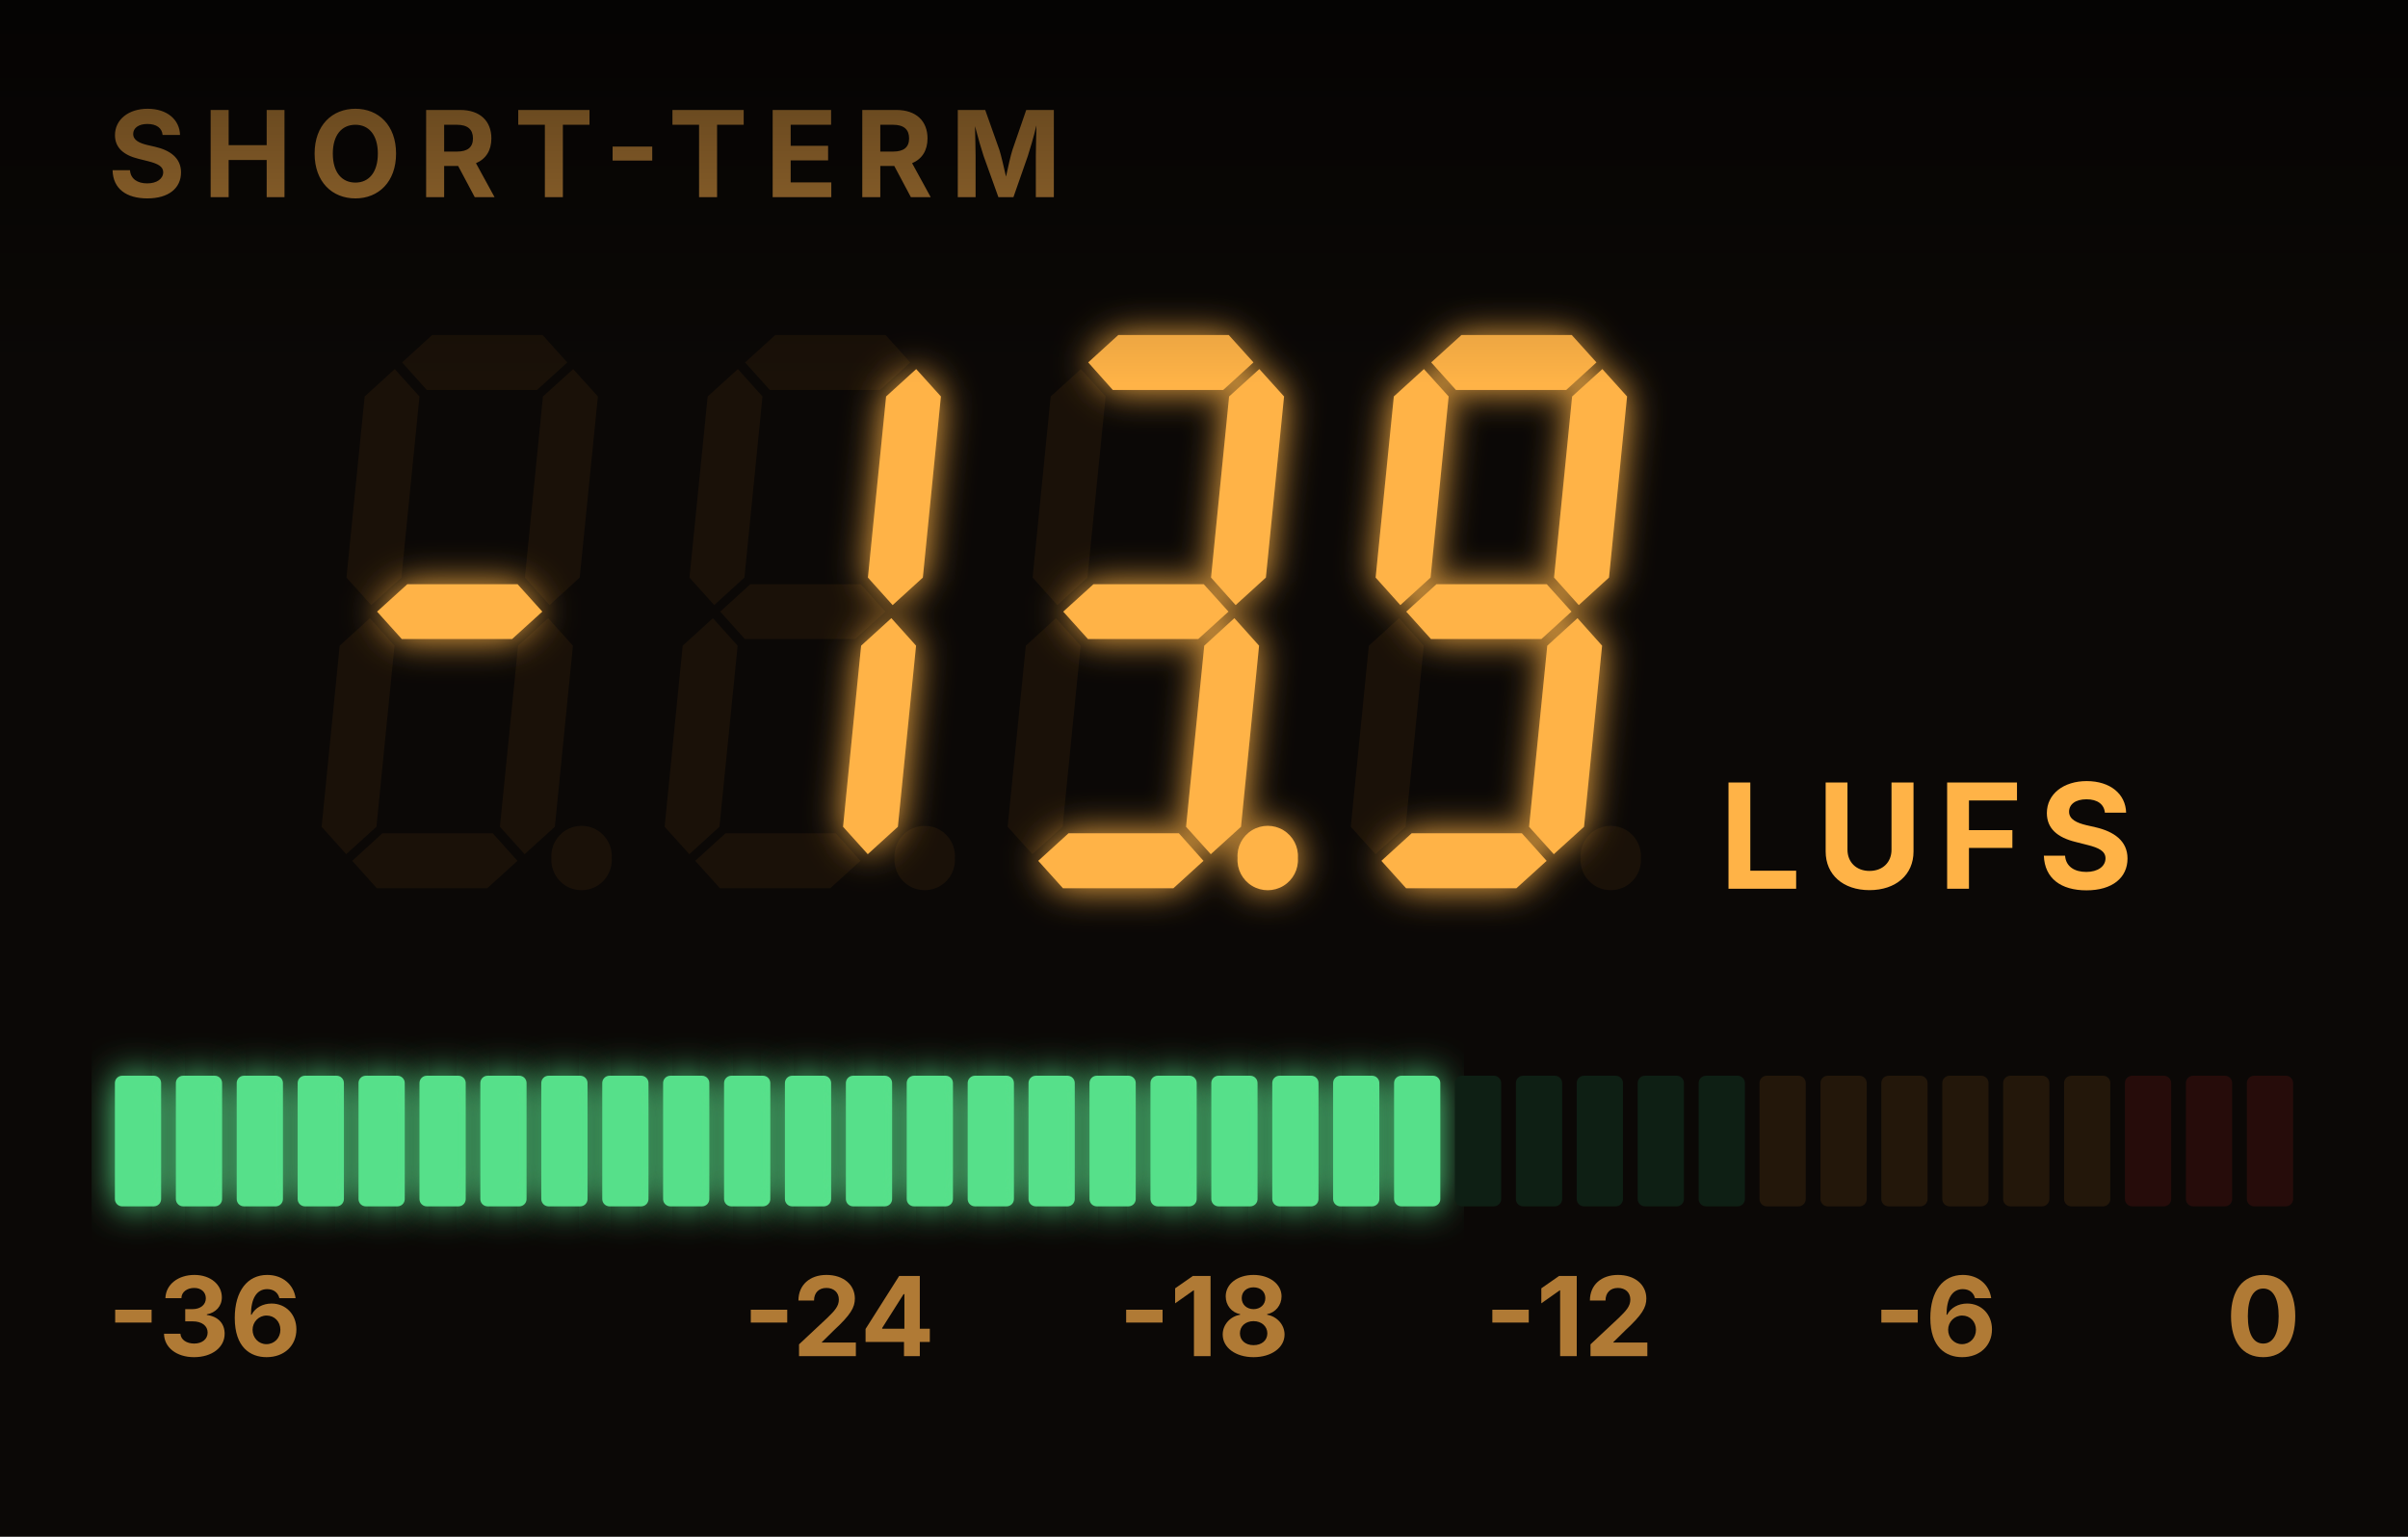
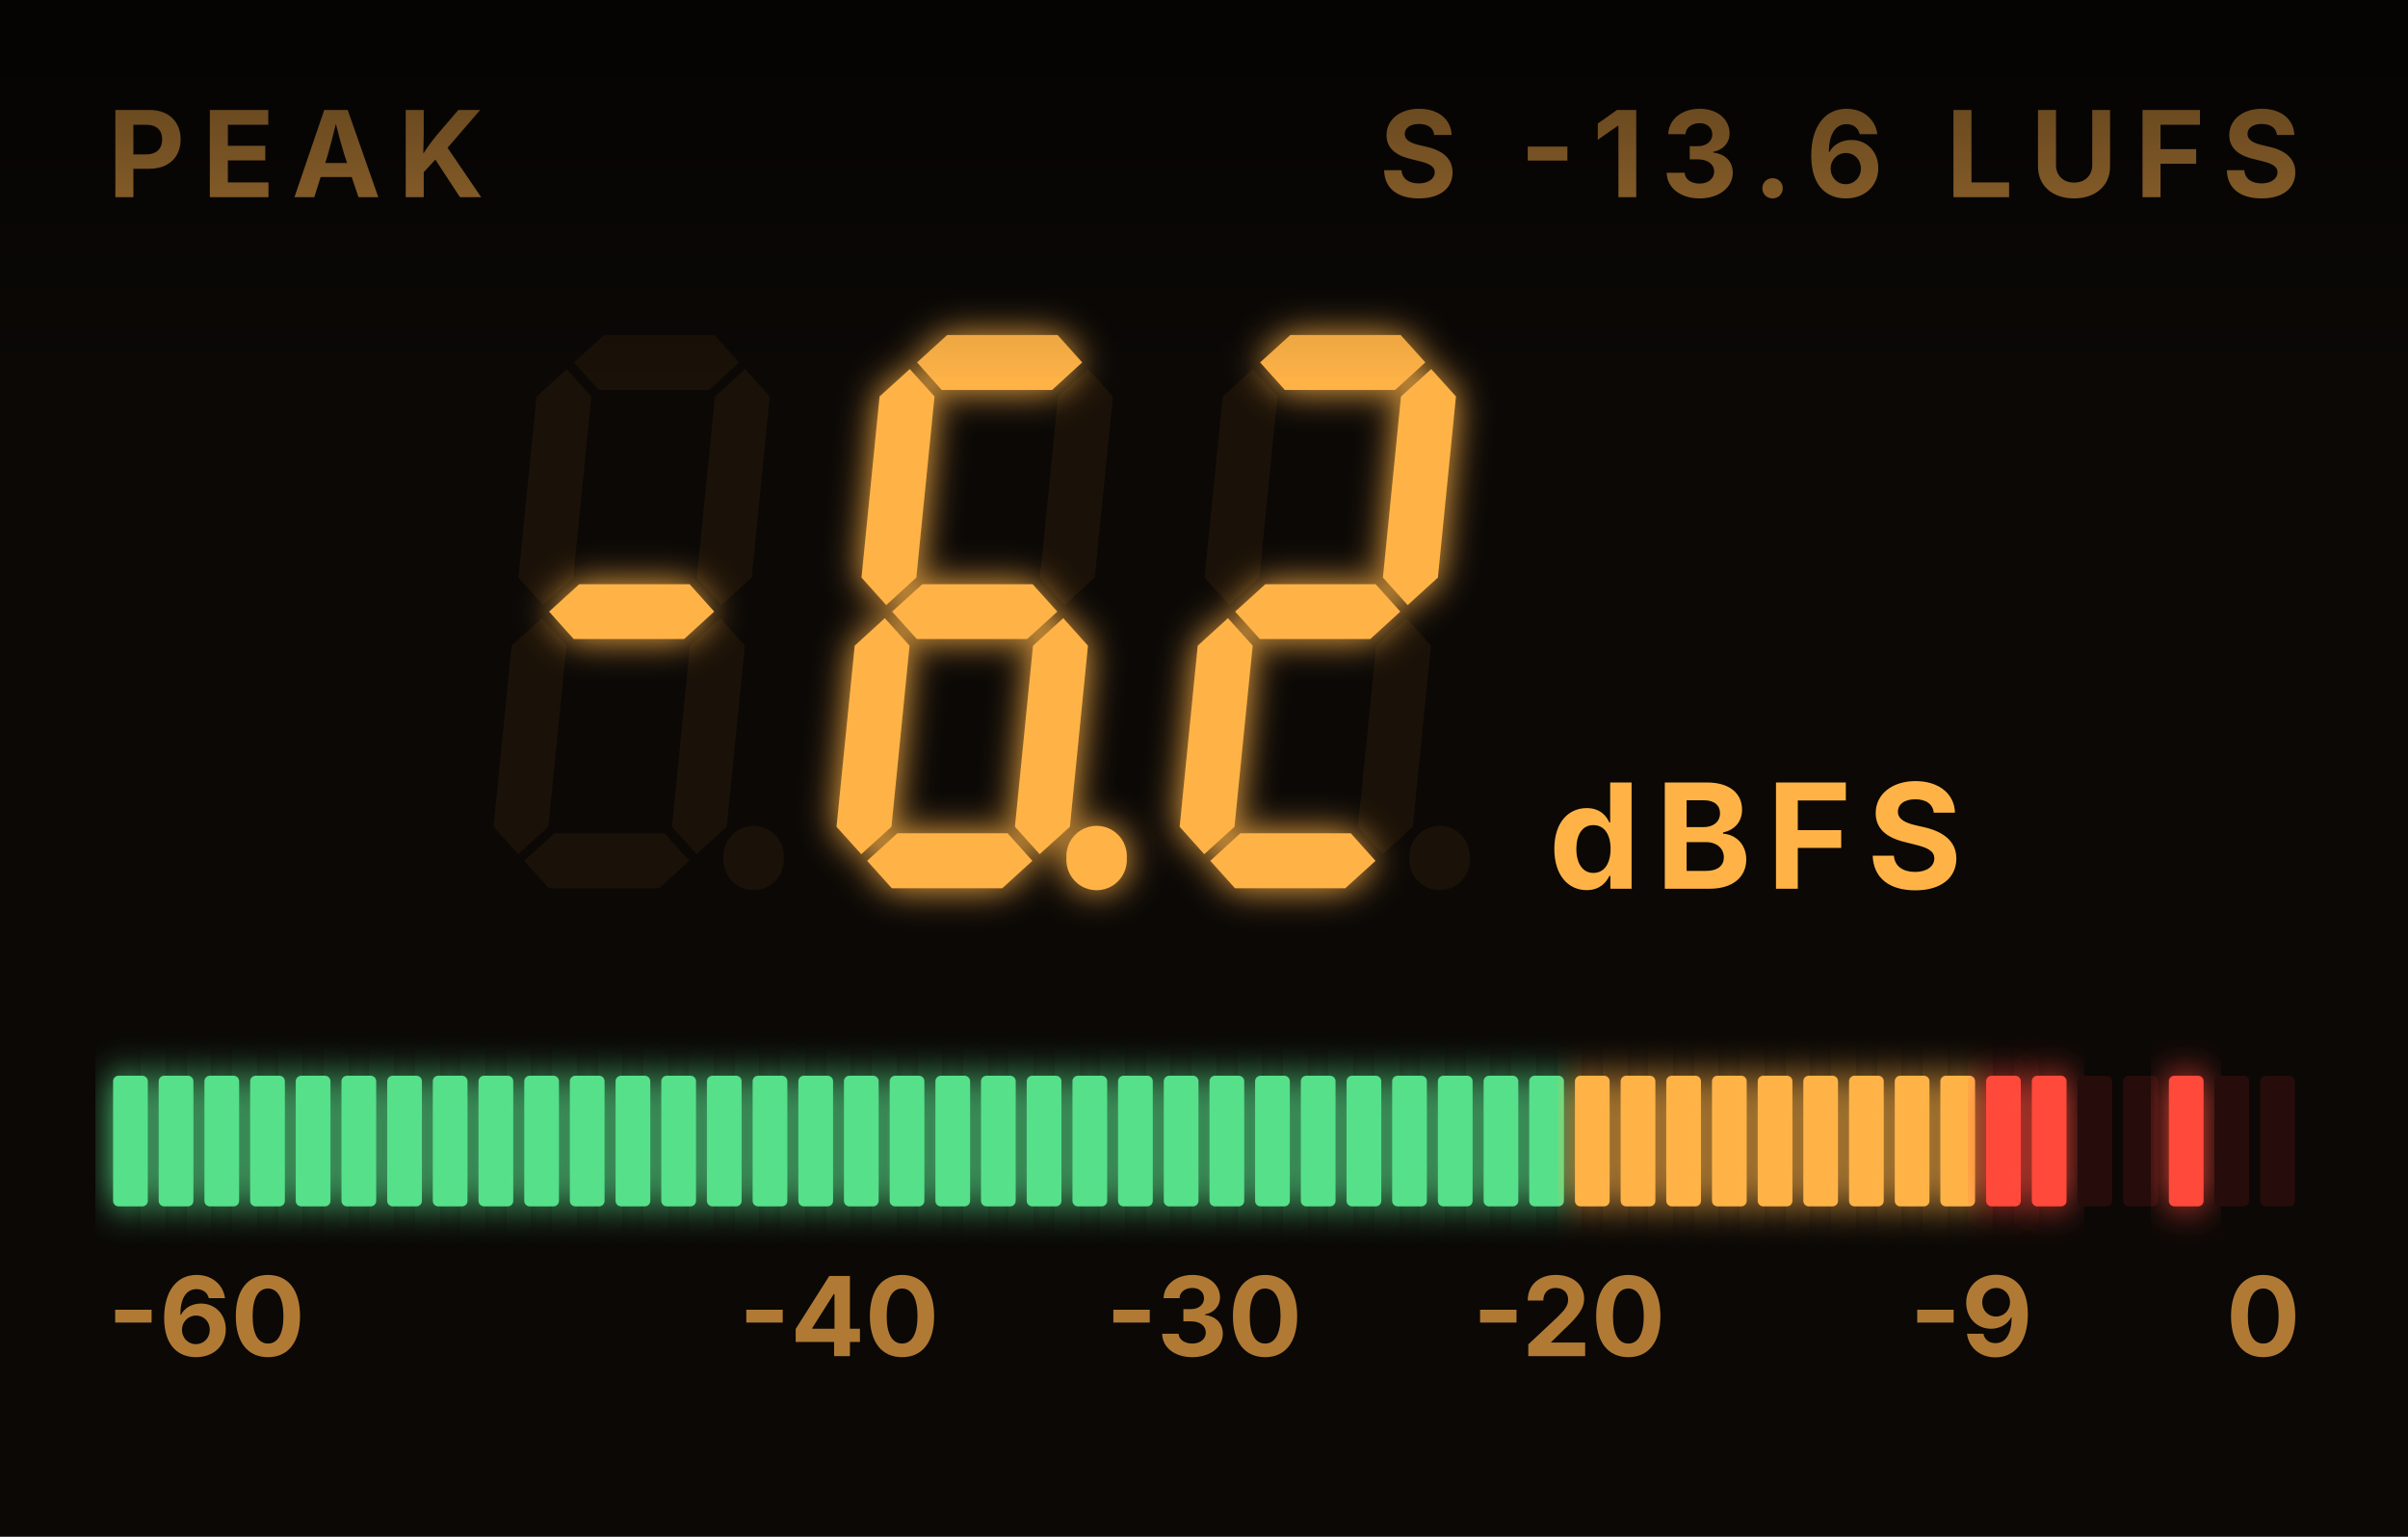
<svg xmlns="http://www.w3.org/2000/svg" width="188" height="120" viewBox="0 0 188 120">
  <defs>
    <filter id="glow" x="-50%" y="-50%" width="200%" height="200%">
      <feGaussianBlur stdDeviation="1.44" result="b" />
      <feMerge>
        <feMergeNode in="b" />
        <feMergeNode in="SourceGraphic" />
      </feMerge>
    </filter>
  </defs>
  <rect width="188" height="120" fill="#0B0806" />
  <defs>
    <linearGradient id="sh" x1="0" y1="0" x2="0" y2="1">
      <stop offset="0" stop-color="#000" stop-opacity="0.55" />
      <stop offset="0.25" stop-color="#000" stop-opacity="0" />
    </linearGradient>
  </defs>
-   <text x="8.4" y="15.4" font-size="9.36" fill="#B07A35" font-weight="700" text-anchor="start" letter-spacing="1.31" font-family="Inter, sans-serif">SHORT-TERM</text>
-   <path d="M31.39 28.30 L33.74 26.16 L42.36 26.16 L44.29 28.30 L41.93 30.45 L33.32 30.45 Z M44.75 28.82 L46.68 30.96 L45.26 45.10 L42.91 47.25 L40.98 45.10 L42.39 30.96 Z M42.80 48.27 L44.73 50.42 L43.32 64.56 L40.96 66.70 L39.03 64.56 L40.45 50.42 Z M27.50 67.22 L29.85 65.07 L38.47 65.07 L40.40 67.22 L38.04 69.36 L29.42 69.36 Z M28.88 48.27 L30.80 50.42 L29.39 64.56 L27.03 66.70 L25.11 64.56 L26.52 50.42 Z M30.82 28.82 L32.75 30.96 L31.34 45.10 L28.98 47.25 L27.05 45.10 L28.47 30.96 Z M29.44 47.76 L31.80 45.62 L40.41 45.62 L42.34 47.76 L39.98 49.90 L31.37 49.90 Z M43.05 67.00 a2.36 2.36 0 1 0 4.71 0 a2.36 2.36 0 1 0 -4.71 0 Z M58.17 28.30 L60.53 26.16 L69.14 26.16 L71.07 28.30 L68.71 30.45 L60.10 30.45 Z M71.53 28.82 L73.46 30.96 L72.05 45.10 L69.69 47.25 L67.76 45.10 L69.18 30.96 Z M69.59 48.27 L71.52 50.42 L70.10 64.56 L67.75 66.70 L65.82 64.56 L67.23 50.42 Z M54.28 67.22 L56.64 65.07 L65.25 65.07 L67.18 67.22 L64.82 69.36 L56.21 69.36 Z M55.66 48.27 L57.59 50.42 L56.17 64.56 L53.82 66.70 L51.89 64.56 L53.30 50.42 Z M57.61 28.82 L59.53 30.96 L58.12 45.10 L55.76 47.25 L53.83 45.10 L55.25 30.96 Z M56.23 47.76 L58.58 45.62 L67.20 45.62 L69.13 47.76 L66.77 49.90 L58.15 49.90 Z M69.84 67.00 a2.36 2.36 0 1 0 4.71 0 a2.36 2.36 0 1 0 -4.71 0 Z M84.96 28.30 L87.31 26.16 L95.93 26.16 L97.86 28.30 L95.50 30.45 L86.88 30.45 Z M98.32 28.82 L100.25 30.96 L98.83 45.10 L96.47 47.25 L94.55 45.10 L95.96 30.96 Z M96.37 48.27 L98.30 50.42 L96.89 64.56 L94.53 66.70 L92.60 64.56 L94.02 50.42 Z M81.06 67.22 L83.42 65.07 L92.04 65.07 L93.96 67.22 L91.61 69.36 L82.99 69.36 Z M82.44 48.27 L84.37 50.42 L82.96 64.56 L80.60 66.70 L78.67 64.56 L80.09 50.42 Z M84.39 28.82 L86.32 30.96 L84.90 45.10 L82.55 47.25 L80.62 45.10 L82.03 30.96 Z M83.01 47.76 L85.37 45.62 L93.98 45.62 L95.91 47.76 L93.55 49.90 L84.94 49.90 Z M96.62 67.00 a2.36 2.36 0 1 0 4.71 0 a2.36 2.36 0 1 0 -4.71 0 Z M111.74 28.30 L114.10 26.16 L122.71 26.16 L124.64 28.30 L122.28 30.45 L113.67 30.45 Z M125.10 28.82 L127.03 30.96 L125.62 45.10 L123.26 47.25 L121.33 45.10 L122.74 30.96 Z M123.16 48.27 L125.08 50.42 L123.67 64.56 L121.31 66.70 L119.38 64.56 L120.80 50.42 Z M107.85 67.22 L110.21 65.07 L118.82 65.07 L120.75 67.22 L118.39 69.36 L109.78 69.36 Z M109.23 48.27 L111.16 50.42 L109.74 64.56 L107.39 66.70 L105.46 64.56 L106.87 50.42 Z M111.17 28.82 L113.10 30.96 L111.69 45.10 L109.33 47.25 L107.40 45.10 L108.82 30.96 Z M109.79 47.76 L112.15 45.62 L120.76 45.62 L122.69 47.76 L120.34 49.90 L111.72 49.90 Z M123.40 67.00 a2.36 2.36 0 1 0 4.71 0 a2.36 2.36 0 1 0 -4.71 0 Z" fill="#1A1108" />
-   <path d="M29.44 47.76 L31.80 45.62 L40.41 45.62 L42.34 47.76 L39.98 49.90 L31.37 49.90 Z M71.53 28.82 L73.46 30.96 L72.05 45.10 L69.69 47.25 L67.76 45.10 L69.18 30.96 Z M69.59 48.27 L71.52 50.42 L70.10 64.56 L67.75 66.70 L65.82 64.56 L67.23 50.42 Z M84.96 28.30 L87.31 26.16 L95.93 26.16 L97.86 28.30 L95.50 30.45 L86.88 30.45 Z M98.32 28.82 L100.25 30.96 L98.83 45.10 L96.47 47.25 L94.55 45.10 L95.96 30.96 Z M96.37 48.27 L98.30 50.42 L96.89 64.56 L94.53 66.70 L92.60 64.56 L94.02 50.42 Z M81.06 67.22 L83.42 65.07 L92.04 65.07 L93.96 67.22 L91.61 69.36 L82.99 69.36 Z M83.01 47.76 L85.37 45.62 L93.98 45.62 L95.91 47.76 L93.55 49.90 L84.94 49.90 Z M96.62 67.00 a2.36 2.36 0 1 0 4.71 0 a2.36 2.36 0 1 0 -4.71 0 Z M111.74 28.30 L114.10 26.16 L122.71 26.16 L124.64 28.30 L122.28 30.45 L113.67 30.45 Z M125.10 28.82 L127.03 30.96 L125.62 45.10 L123.26 47.25 L121.33 45.10 L122.74 30.96 Z M123.16 48.27 L125.08 50.42 L123.67 64.56 L121.31 66.70 L119.38 64.56 L120.80 50.42 Z M107.85 67.22 L110.21 65.07 L118.82 65.07 L120.75 67.22 L118.39 69.36 L109.78 69.36 Z M111.17 28.82 L113.10 30.96 L111.69 45.10 L109.33 47.25 L107.40 45.10 L108.82 30.96 Z M109.79 47.76 L112.15 45.62 L120.76 45.62 L122.69 47.76 L120.34 49.90 L111.72 49.90 Z" fill="#FFB347" filter="url(#glow)" />
-   <text x="134.2" y="69.4" font-size="11.4" fill="#FFB347" font-weight="700" text-anchor="start" letter-spacing="1.14" font-family="Inter, sans-serif">LUFS</text>
-   <rect x="8.97" y="84.00" width="3.61" height="10.20" rx="0.57" fill="#57E08A" filter="url(#glow)" />
-   <rect x="13.73" y="84.00" width="3.61" height="10.20" rx="0.57" fill="#57E08A" filter="url(#glow)" />
-   <rect x="18.48" y="84.00" width="3.61" height="10.20" rx="0.57" fill="#57E08A" filter="url(#glow)" />
-   <rect x="23.24" y="84.00" width="3.61" height="10.20" rx="0.57" fill="#57E08A" filter="url(#glow)" />
-   <rect x="27.99" y="84.00" width="3.61" height="10.20" rx="0.57" fill="#57E08A" filter="url(#glow)" />
-   <rect x="32.75" y="84.00" width="3.61" height="10.20" rx="0.57" fill="#57E08A" filter="url(#glow)" />
-   <rect x="37.50" y="84.00" width="3.61" height="10.20" rx="0.57" fill="#57E08A" filter="url(#glow)" />
-   <rect x="42.26" y="84.00" width="3.61" height="10.20" rx="0.57" fill="#57E08A" filter="url(#glow)" />
-   <rect x="47.02" y="84.00" width="3.61" height="10.20" rx="0.57" fill="#57E08A" filter="url(#glow)" />
-   <rect x="51.77" y="84.00" width="3.61" height="10.20" rx="0.57" fill="#57E08A" filter="url(#glow)" />
-   <rect x="56.53" y="84.00" width="3.61" height="10.20" rx="0.57" fill="#57E08A" filter="url(#glow)" />
-   <rect x="61.28" y="84.00" width="3.61" height="10.20" rx="0.57" fill="#57E08A" filter="url(#glow)" />
-   <rect x="66.04" y="84.00" width="3.61" height="10.20" rx="0.57" fill="#57E08A" filter="url(#glow)" />
-   <rect x="70.79" y="84.00" width="3.61" height="10.20" rx="0.57" fill="#57E08A" filter="url(#glow)" />
-   <rect x="75.55" y="84.00" width="3.61" height="10.20" rx="0.57" fill="#57E08A" filter="url(#glow)" />
-   <rect x="80.30" y="84.00" width="3.61" height="10.20" rx="0.57" fill="#57E08A" filter="url(#glow)" />
-   <rect x="85.06" y="84.00" width="3.61" height="10.20" rx="0.57" fill="#57E08A" filter="url(#glow)" />
-   <rect x="89.82" y="84.00" width="3.61" height="10.20" rx="0.57" fill="#57E08A" filter="url(#glow)" />
-   <rect x="94.57" y="84.00" width="3.61" height="10.20" rx="0.57" fill="#57E08A" filter="url(#glow)" />
-   <rect x="99.33" y="84.00" width="3.61" height="10.20" rx="0.57" fill="#57E08A" filter="url(#glow)" />
-   <rect x="104.08" y="84.00" width="3.61" height="10.20" rx="0.57" fill="#57E08A" filter="url(#glow)" />
-   <rect x="108.84" y="84.00" width="3.61" height="10.20" rx="0.57" fill="#57E08A" filter="url(#glow)" />
-   <rect x="113.59" y="84.00" width="3.61" height="10.20" rx="0.57" fill="#0E1F14" />
-   <rect x="118.35" y="84.00" width="3.61" height="10.20" rx="0.57" fill="#0E1F14" />
-   <rect x="123.10" y="84.00" width="3.61" height="10.20" rx="0.57" fill="#0E1F14" />
-   <rect x="127.86" y="84.00" width="3.61" height="10.20" rx="0.57" fill="#0E1F14" />
-   <rect x="132.62" y="84.00" width="3.61" height="10.20" rx="0.57" fill="#0E1F14" />
-   <rect x="137.37" y="84.00" width="3.61" height="10.20" rx="0.57" fill="#23170A" />
-   <rect x="142.13" y="84.00" width="3.61" height="10.20" rx="0.57" fill="#23170A" />
-   <rect x="146.88" y="84.00" width="3.61" height="10.20" rx="0.57" fill="#23170A" />
-   <rect x="151.64" y="84.00" width="3.61" height="10.20" rx="0.57" fill="#23170A" />
-   <rect x="156.39" y="84.00" width="3.61" height="10.20" rx="0.57" fill="#23170A" />
-   <rect x="161.15" y="84.00" width="3.61" height="10.20" rx="0.57" fill="#23170A" />
-   <rect x="165.90" y="84.00" width="3.61" height="10.20" rx="0.57" fill="#260C0A" />
-   <rect x="170.66" y="84.00" width="3.61" height="10.20" rx="0.57" fill="#260C0A" />
-   <rect x="175.42" y="84.00" width="3.61" height="10.20" rx="0.57" fill="#260C0A" />
-   <text x="8.4" y="105.9" font-size="8.611" fill="#B07A35" font-weight="700" text-anchor="start" letter-spacing="0" font-family="Inter, sans-serif">-36</text>
-   <text x="65.5" y="105.9" font-size="8.611" fill="#B07A35" font-weight="700" text-anchor="middle" letter-spacing="0" font-family="Inter, sans-serif">-24</text>
-   <text x="94.0" y="105.9" font-size="8.611" fill="#B07A35" font-weight="700" text-anchor="middle" letter-spacing="0" font-family="Inter, sans-serif">-18</text>
-   <text x="122.5" y="105.9" font-size="8.611" fill="#B07A35" font-weight="700" text-anchor="middle" letter-spacing="0" font-family="Inter, sans-serif">-12</text>
-   <text x="151.1" y="105.9" font-size="8.611" fill="#B07A35" font-weight="700" text-anchor="middle" letter-spacing="0" font-family="Inter, sans-serif">-6</text>
+   <text x="8.4" y="15.4" font-size="9.36" fill="#B07A35" font-weight="700" text-anchor="start" letter-spacing="1.31" font-family="Inter, sans-serif">PEAK</text>
+   <text x="179.6" y="15.4" font-size="9.36" fill="#B07A35" font-weight="700" text-anchor="end" letter-spacing="1.31" font-family="Inter, sans-serif">S -13.6 LUFS</text>
+   <path d="M44.81 28.30 L47.17 26.16 L55.78 26.16 L57.71 28.30 L55.35 30.45 L46.74 30.45 Z M58.17 28.82 L60.10 30.96 L58.69 45.10 L56.33 47.25 L54.40 45.10 L55.82 30.96 Z M56.23 48.27 L58.16 50.42 L56.74 64.56 L54.38 66.70 L52.46 64.56 L53.87 50.42 Z M40.92 67.22 L43.28 65.07 L51.89 65.07 L53.82 67.22 L51.46 69.36 L42.85 69.36 Z M42.30 48.27 L44.23 50.42 L42.81 64.56 L40.46 66.70 L38.53 64.56 L39.94 50.42 Z M44.25 28.82 L46.17 30.96 L44.76 45.10 L42.40 47.25 L40.47 45.10 L41.89 30.96 Z M42.87 47.76 L45.22 45.62 L53.84 45.62 L55.76 47.76 L53.41 49.90 L44.79 49.90 Z M56.48 67.00 a2.36 2.36 0 1 0 4.71 0 a2.36 2.36 0 1 0 -4.71 0 Z M71.60 28.30 L73.95 26.16 L82.57 26.16 L84.49 28.30 L82.14 30.45 L73.52 30.45 Z M84.96 28.82 L86.89 30.96 L85.47 45.10 L83.11 47.25 L81.19 45.10 L82.60 30.96 Z M83.01 48.27 L84.94 50.42 L83.53 64.56 L81.17 66.70 L79.24 64.56 L80.65 50.42 Z M67.70 67.22 L70.06 65.07 L78.67 65.07 L80.60 67.22 L78.25 69.36 L69.63 69.36 Z M69.08 48.27 L71.01 50.42 L69.60 64.56 L67.24 66.70 L65.31 64.56 L66.73 50.42 Z M71.03 28.82 L72.96 30.96 L71.54 45.10 L69.19 47.25 L67.26 45.10 L68.67 30.96 Z M69.65 47.76 L72.01 45.62 L80.62 45.62 L82.55 47.76 L80.19 49.90 L71.58 49.90 Z M83.26 67.00 a2.36 2.36 0 1 0 4.71 0 a2.36 2.36 0 1 0 -4.71 0 Z M98.38 28.30 L100.74 26.16 L109.35 26.16 L111.28 28.30 L108.92 30.45 L100.31 30.45 Z M111.74 28.82 L113.67 30.96 L112.26 45.10 L109.90 47.25 L107.97 45.10 L109.38 30.96 Z M109.80 48.27 L111.72 50.42 L110.31 64.56 L107.95 66.70 L106.02 64.56 L107.44 50.42 Z M94.49 67.22 L96.84 65.07 L105.46 65.07 L107.39 67.22 L105.03 69.36 L96.42 69.36 Z M95.87 48.27 L97.80 50.42 L96.38 64.56 L94.02 66.70 L92.10 64.56 L93.51 50.42 Z M97.81 28.82 L99.74 30.96 L98.33 45.10 L95.97 47.25 L94.04 45.10 L95.46 30.96 Z M96.43 47.76 L98.79 45.62 L107.40 45.62 L109.33 47.76 L106.98 49.90 L98.36 49.90 Z M110.04 67.00 a2.36 2.36 0 1 0 4.71 0 a2.36 2.36 0 1 0 -4.71 0 Z" fill="#1A1108" />
+   <path d="M42.87 47.76 L45.22 45.62 L53.84 45.62 L55.76 47.76 L53.41 49.90 L44.79 49.90 Z M71.60 28.30 L73.95 26.16 L82.57 26.16 L84.49 28.30 L82.14 30.45 L73.52 30.45 Z M83.01 48.27 L84.94 50.42 L83.53 64.56 L81.17 66.70 L79.24 64.56 L80.65 50.42 Z M67.70 67.22 L70.06 65.07 L78.67 65.07 L80.60 67.22 L78.25 69.36 L69.63 69.36 Z M69.08 48.27 L71.01 50.42 L69.60 64.56 L67.24 66.70 L65.31 64.56 L66.73 50.42 Z M71.03 28.82 L72.96 30.96 L71.54 45.10 L69.19 47.25 L67.26 45.10 L68.67 30.96 Z M69.65 47.76 L72.01 45.62 L80.62 45.62 L82.55 47.76 L80.19 49.90 L71.58 49.90 Z M83.26 67.00 a2.36 2.36 0 1 0 4.71 0 a2.36 2.36 0 1 0 -4.71 0 Z M98.38 28.30 L100.74 26.16 L109.35 26.16 L111.28 28.30 L108.92 30.45 L100.31 30.45 Z M111.74 28.82 L113.67 30.96 L112.26 45.10 L109.90 47.25 L107.97 45.10 L109.38 30.96 Z M94.49 67.22 L96.84 65.07 L105.46 65.07 L107.39 67.22 L105.03 69.36 L96.42 69.36 Z M95.87 48.27 L97.80 50.42 L96.38 64.56 L94.02 66.70 L92.10 64.56 L93.51 50.42 Z M96.43 47.76 L98.79 45.62 L107.40 45.62 L109.33 47.76 L106.98 49.90 L98.36 49.90 Z" fill="#FFB347" filter="url(#glow)" />
+   <text x="120.9" y="69.4" font-size="11.4" fill="#FFB347" font-weight="700" text-anchor="start" letter-spacing="1.14" font-family="Inter, sans-serif">dBFS</text>
+   <rect x="8.83" y="84.00" width="2.71" height="10.20" rx="0.43" fill="#57E08A" filter="url(#glow)" />
+   <rect x="12.39" y="84.00" width="2.71" height="10.20" rx="0.43" fill="#57E08A" filter="url(#glow)" />
+   <rect x="15.96" y="84.00" width="2.71" height="10.20" rx="0.43" fill="#57E08A" filter="url(#glow)" />
+   <rect x="19.53" y="84.00" width="2.71" height="10.20" rx="0.43" fill="#57E08A" filter="url(#glow)" />
+   <rect x="23.09" y="84.00" width="2.71" height="10.20" rx="0.43" fill="#57E08A" filter="url(#glow)" />
+   <rect x="26.66" y="84.00" width="2.71" height="10.20" rx="0.43" fill="#57E08A" filter="url(#glow)" />
+   <rect x="30.23" y="84.00" width="2.71" height="10.20" rx="0.43" fill="#57E08A" filter="url(#glow)" />
+   <rect x="33.79" y="84.00" width="2.71" height="10.20" rx="0.43" fill="#57E08A" filter="url(#glow)" />
+   <rect x="37.36" y="84.00" width="2.71" height="10.20" rx="0.43" fill="#57E08A" filter="url(#glow)" />
+   <rect x="40.93" y="84.00" width="2.71" height="10.20" rx="0.43" fill="#57E08A" filter="url(#glow)" />
+   <rect x="44.49" y="84.00" width="2.71" height="10.20" rx="0.43" fill="#57E08A" filter="url(#glow)" />
+   <rect x="48.06" y="84.00" width="2.71" height="10.20" rx="0.43" fill="#57E08A" filter="url(#glow)" />
+   <rect x="51.63" y="84.00" width="2.71" height="10.20" rx="0.43" fill="#57E08A" filter="url(#glow)" />
+   <rect x="55.19" y="84.00" width="2.71" height="10.20" rx="0.43" fill="#57E08A" filter="url(#glow)" />
+   <rect x="58.76" y="84.00" width="2.71" height="10.20" rx="0.43" fill="#57E08A" filter="url(#glow)" />
+   <rect x="62.33" y="84.00" width="2.71" height="10.20" rx="0.43" fill="#57E08A" filter="url(#glow)" />
+   <rect x="65.89" y="84.00" width="2.71" height="10.20" rx="0.43" fill="#57E08A" filter="url(#glow)" />
+   <rect x="69.46" y="84.00" width="2.71" height="10.20" rx="0.43" fill="#57E08A" filter="url(#glow)" />
+   <rect x="73.03" y="84.00" width="2.71" height="10.20" rx="0.43" fill="#57E08A" filter="url(#glow)" />
+   <rect x="76.59" y="84.00" width="2.71" height="10.20" rx="0.43" fill="#57E08A" filter="url(#glow)" />
+   <rect x="80.16" y="84.00" width="2.71" height="10.20" rx="0.43" fill="#57E08A" filter="url(#glow)" />
+   <rect x="83.73" y="84.00" width="2.71" height="10.20" rx="0.43" fill="#57E08A" filter="url(#glow)" />
+   <rect x="87.29" y="84.00" width="2.71" height="10.20" rx="0.43" fill="#57E08A" filter="url(#glow)" />
+   <rect x="90.86" y="84.00" width="2.71" height="10.20" rx="0.43" fill="#57E08A" filter="url(#glow)" />
+   <rect x="94.43" y="84.00" width="2.71" height="10.20" rx="0.43" fill="#57E08A" filter="url(#glow)" />
+   <rect x="97.99" y="84.00" width="2.71" height="10.20" rx="0.43" fill="#57E08A" filter="url(#glow)" />
+   <rect x="101.56" y="84.00" width="2.71" height="10.20" rx="0.43" fill="#57E08A" filter="url(#glow)" />
+   <rect x="105.13" y="84.00" width="2.71" height="10.20" rx="0.43" fill="#57E08A" filter="url(#glow)" />
+   <rect x="108.69" y="84.00" width="2.71" height="10.20" rx="0.43" fill="#57E08A" filter="url(#glow)" />
+   <rect x="112.26" y="84.00" width="2.71" height="10.20" rx="0.43" fill="#57E08A" filter="url(#glow)" />
+   <rect x="115.83" y="84.00" width="2.71" height="10.20" rx="0.43" fill="#57E08A" filter="url(#glow)" />
+   <rect x="119.39" y="84.00" width="2.71" height="10.20" rx="0.43" fill="#57E08A" filter="url(#glow)" />
+   <rect x="122.96" y="84.00" width="2.71" height="10.20" rx="0.43" fill="#FFB347" filter="url(#glow)" />
+   <rect x="126.53" y="84.00" width="2.71" height="10.20" rx="0.43" fill="#FFB347" filter="url(#glow)" />
+   <rect x="130.09" y="84.00" width="2.71" height="10.20" rx="0.43" fill="#FFB347" filter="url(#glow)" />
+   <rect x="133.66" y="84.00" width="2.71" height="10.20" rx="0.43" fill="#FFB347" filter="url(#glow)" />
+   <rect x="137.23" y="84.00" width="2.71" height="10.20" rx="0.43" fill="#FFB347" filter="url(#glow)" />
+   <rect x="140.79" y="84.00" width="2.71" height="10.20" rx="0.43" fill="#FFB347" filter="url(#glow)" />
+   <rect x="144.36" y="84.00" width="2.71" height="10.20" rx="0.43" fill="#FFB347" filter="url(#glow)" />
+   <rect x="147.93" y="84.00" width="2.71" height="10.20" rx="0.43" fill="#FFB347" filter="url(#glow)" />
+   <rect x="151.49" y="84.00" width="2.71" height="10.20" rx="0.43" fill="#FFB347" filter="url(#glow)" />
+   <rect x="155.06" y="84.00" width="2.71" height="10.20" rx="0.43" fill="#FF4A3A" filter="url(#glow)" />
+   <rect x="158.63" y="84.00" width="2.71" height="10.20" rx="0.43" fill="#FF4A3A" filter="url(#glow)" />
+   <rect x="162.19" y="84.00" width="2.71" height="10.20" rx="0.43" fill="#260C0A" />
+   <rect x="165.76" y="84.00" width="2.71" height="10.20" rx="0.43" fill="#260C0A" />
+   <rect x="169.33" y="84.00" width="2.71" height="10.20" rx="0.43" fill="#FF4A3A" filter="url(#glow)" />
+   <rect x="172.89" y="84.00" width="2.71" height="10.20" rx="0.43" fill="#260C0A" />
+   <rect x="176.46" y="84.00" width="2.71" height="10.20" rx="0.43" fill="#260C0A" />
+   <text x="8.4" y="105.9" font-size="8.611" fill="#B07A35" font-weight="700" text-anchor="start" letter-spacing="0" font-family="Inter, sans-serif">-60</text>
+   <text x="65.5" y="105.9" font-size="8.611" fill="#B07A35" font-weight="700" text-anchor="middle" letter-spacing="0" font-family="Inter, sans-serif">-40</text>
+   <text x="94.0" y="105.9" font-size="8.611" fill="#B07A35" font-weight="700" text-anchor="middle" letter-spacing="0" font-family="Inter, sans-serif">-30</text>
+   <text x="122.5" y="105.9" font-size="8.611" fill="#B07A35" font-weight="700" text-anchor="middle" letter-spacing="0" font-family="Inter, sans-serif">-20</text>
+   <text x="153.9" y="105.9" font-size="8.611" fill="#B07A35" font-weight="700" text-anchor="middle" letter-spacing="0" font-family="Inter, sans-serif">-9</text>
  <text x="179.6" y="105.9" font-size="8.611" fill="#B07A35" font-weight="700" text-anchor="end" letter-spacing="0" font-family="Inter, sans-serif">0</text>
  <rect width="188" height="120" fill="url(#sh)" />
</svg>
